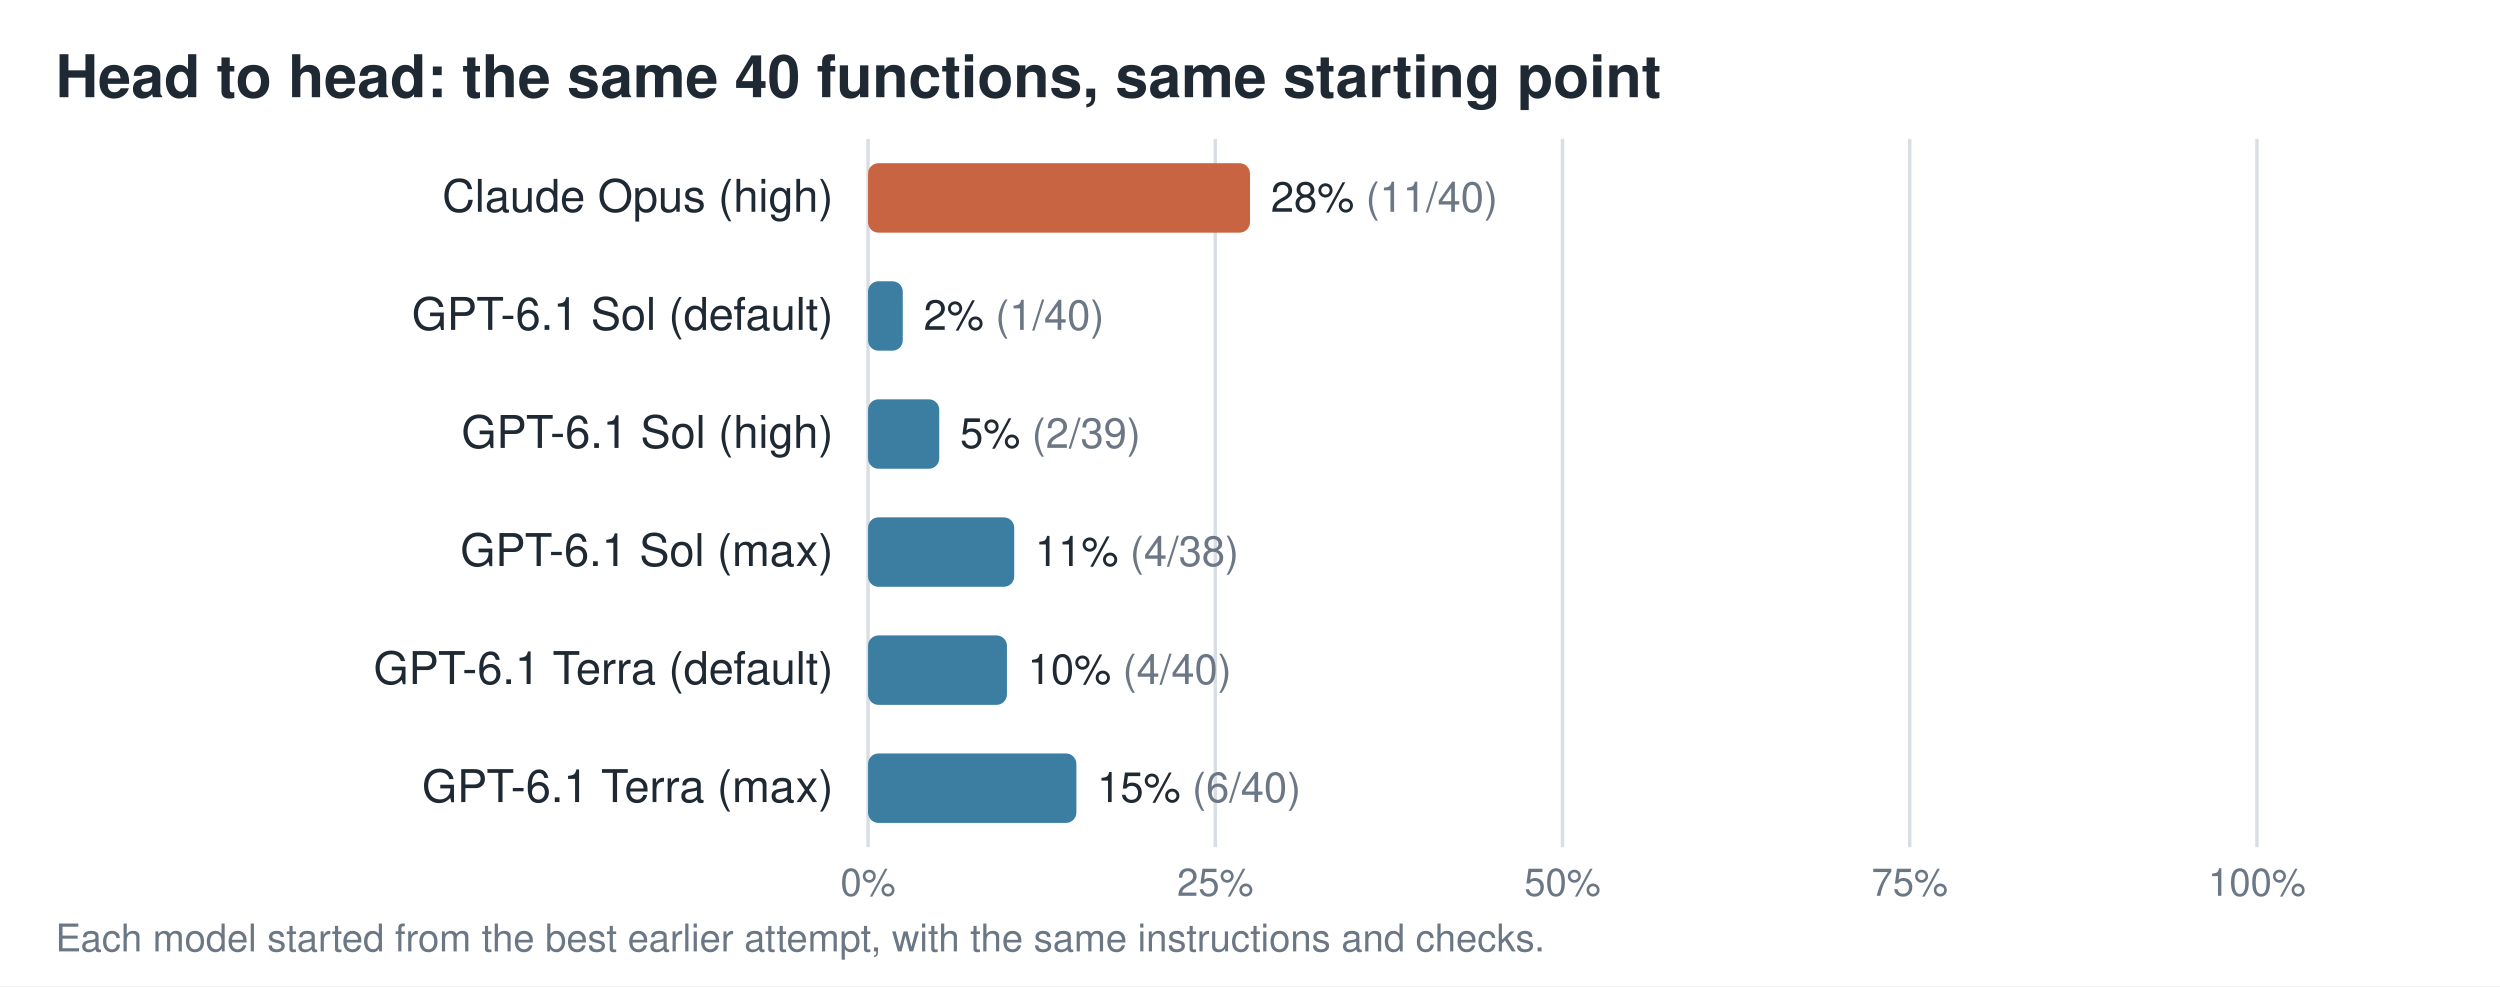
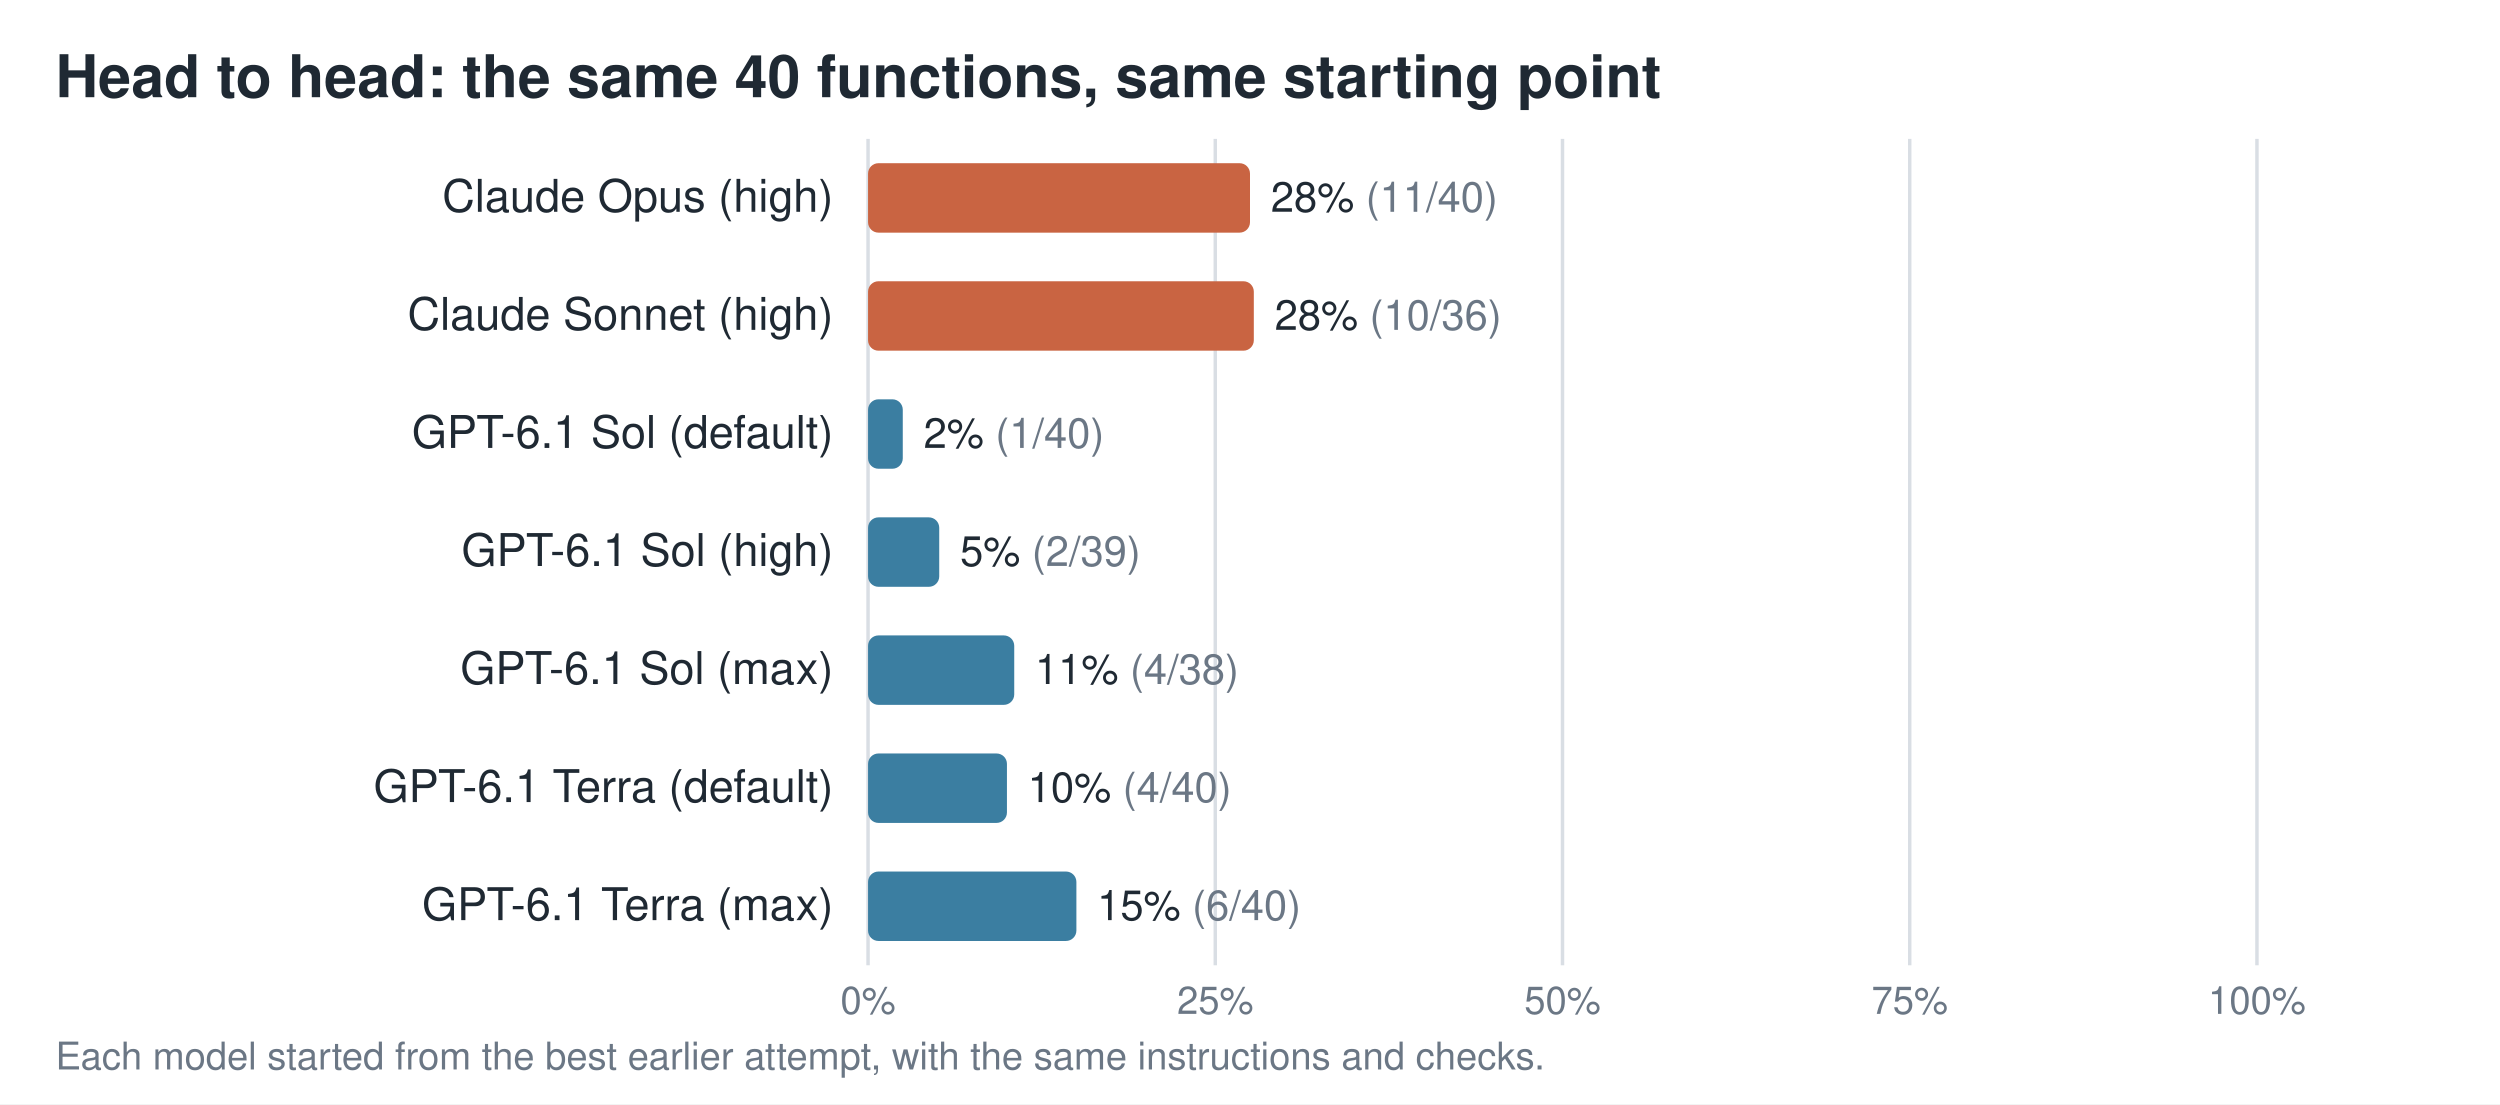
- <svg xmlns="http://www.w3.org/2000/svg" viewBox="0 0 720 284" width="720" height="284" font-family="-apple-system,Segoe UI,Helvetica,Arial,sans-serif" role="img" aria-label="Head to head: the same 40 functions, same starting point">
+ <svg xmlns="http://www.w3.org/2000/svg" viewBox="0 0 720 318" width="720" height="318" font-family="-apple-system,Segoe UI,Helvetica,Arial,sans-serif" role="img" aria-label="Head to head: the same 40 functions, same starting point">
  <rect width="100%" height="100%" fill="#ffffff" />
  <text x="16" y="28" font-size="17" font-weight="600" fill="#1f2933">Head to head: the same 40 functions, same starting point</text>
-   <line x1="250.0" y1="40" x2="250.0" y2="244" stroke="#d9dee4" />
-   <text x="250.0" y="258" font-size="11" fill="#6b7785" text-anchor="middle">0%</text>
-   <line x1="350.0" y1="40" x2="350.0" y2="244" stroke="#d9dee4" />
-   <text x="350.0" y="258" font-size="11" fill="#6b7785" text-anchor="middle">25%</text>
-   <line x1="450.0" y1="40" x2="450.0" y2="244" stroke="#d9dee4" />
-   <text x="450.0" y="258" font-size="11" fill="#6b7785" text-anchor="middle">50%</text>
-   <line x1="550.0" y1="40" x2="550.0" y2="244" stroke="#d9dee4" />
-   <text x="550.0" y="258" font-size="11" fill="#6b7785" text-anchor="middle">75%</text>
-   <line x1="650.0" y1="40" x2="650.0" y2="244" stroke="#d9dee4" />
-   <text x="650.0" y="258" font-size="11" fill="#6b7785" text-anchor="middle">100%</text>
+   <line x1="250.0" y1="40" x2="250.0" y2="278" stroke="#d9dee4" />
+   <text x="250.0" y="292" font-size="11" fill="#6b7785" text-anchor="middle">0%</text>
+   <line x1="350.0" y1="40" x2="350.0" y2="278" stroke="#d9dee4" />
+   <text x="350.0" y="292" font-size="11" fill="#6b7785" text-anchor="middle">25%</text>
+   <line x1="450.0" y1="40" x2="450.0" y2="278" stroke="#d9dee4" />
+   <text x="450.0" y="292" font-size="11" fill="#6b7785" text-anchor="middle">50%</text>
+   <line x1="550.0" y1="40" x2="550.0" y2="278" stroke="#d9dee4" />
+   <text x="550.0" y="292" font-size="11" fill="#6b7785" text-anchor="middle">75%</text>
+   <line x1="650.0" y1="40" x2="650.0" y2="278" stroke="#d9dee4" />
+   <text x="650.0" y="292" font-size="11" fill="#6b7785" text-anchor="middle">100%</text>
  <text x="240" y="61" font-size="13" fill="#1f2933" text-anchor="end">Claude Opus (high)</text>
  <rect x="250" y="47" width="110.0" height="20" rx="3" fill="#c96442" />
  <text x="366.0" y="61" font-size="12" fill="#1f2933">28% <tspan fill="#6b7785">(11/40)</tspan>
  </text>
-   <text x="240" y="95" font-size="13" fill="#1f2933" text-anchor="end">GPT-6.1 Sol (default)</text>
-   <rect x="250" y="81" width="10.0" height="20" rx="3" fill="#3b7ea1" />
-   <text x="266.0" y="95" font-size="12" fill="#1f2933">2% <tspan fill="#6b7785">(1/40)</tspan>
+   <text x="240" y="95" font-size="13" fill="#1f2933" text-anchor="end">Claude Sonnet (high)</text>
+   <rect x="250" y="81" width="111.1" height="20" rx="3" fill="#c96442" />
+   <text x="367.1" y="95" font-size="12" fill="#1f2933">28% <tspan fill="#6b7785">(10/36)</tspan>
  </text>
-   <text x="240" y="129" font-size="13" fill="#1f2933" text-anchor="end">GPT-6.1 Sol (high)</text>
-   <rect x="250" y="115" width="20.5" height="20" rx="3" fill="#3b7ea1" />
-   <text x="276.5" y="129" font-size="12" fill="#1f2933">5% <tspan fill="#6b7785">(2/39)</tspan>
+   <text x="240" y="129" font-size="13" fill="#1f2933" text-anchor="end">GPT-6.1 Sol (default)</text>
+   <rect x="250" y="115" width="10.0" height="20" rx="3" fill="#3b7ea1" />
+   <text x="266.0" y="129" font-size="12" fill="#1f2933">2% <tspan fill="#6b7785">(1/40)</tspan>
  </text>
-   <text x="240" y="163" font-size="13" fill="#1f2933" text-anchor="end">GPT-6.1 Sol (max)</text>
-   <rect x="250" y="149" width="42.1" height="20" rx="3" fill="#3b7ea1" />
-   <text x="298.1" y="163" font-size="12" fill="#1f2933">11% <tspan fill="#6b7785">(4/38)</tspan>
+   <text x="240" y="163" font-size="13" fill="#1f2933" text-anchor="end">GPT-6.1 Sol (high)</text>
+   <rect x="250" y="149" width="20.5" height="20" rx="3" fill="#3b7ea1" />
+   <text x="276.5" y="163" font-size="12" fill="#1f2933">5% <tspan fill="#6b7785">(2/39)</tspan>
  </text>
-   <text x="240" y="197" font-size="13" fill="#1f2933" text-anchor="end">GPT-6.1 Terra (default)</text>
-   <rect x="250" y="183" width="40.0" height="20" rx="3" fill="#3b7ea1" />
-   <text x="296.0" y="197" font-size="12" fill="#1f2933">10% <tspan fill="#6b7785">(4/40)</tspan>
+   <text x="240" y="197" font-size="13" fill="#1f2933" text-anchor="end">GPT-6.1 Sol (max)</text>
+   <rect x="250" y="183" width="42.1" height="20" rx="3" fill="#3b7ea1" />
+   <text x="298.1" y="197" font-size="12" fill="#1f2933">11% <tspan fill="#6b7785">(4/38)</tspan>
  </text>
-   <text x="240" y="231" font-size="13" fill="#1f2933" text-anchor="end">GPT-6.1 Terra (max)</text>
-   <rect x="250" y="217" width="60.0" height="20" rx="3" fill="#3b7ea1" />
-   <text x="316.0" y="231" font-size="12" fill="#1f2933">15% <tspan fill="#6b7785">(6/40)</tspan>
+   <text x="240" y="231" font-size="13" fill="#1f2933" text-anchor="end">GPT-6.1 Terra (default)</text>
+   <rect x="250" y="217" width="40.0" height="20" rx="3" fill="#3b7ea1" />
+   <text x="296.0" y="231" font-size="12" fill="#1f2933">10% <tspan fill="#6b7785">(4/40)</tspan>
  </text>
-   <text x="16" y="274" font-size="11" fill="#6b7785">Each model started from the best earlier attempt, with the same instructions and checks.</text>
+   <text x="240" y="265" font-size="13" fill="#1f2933" text-anchor="end">GPT-6.1 Terra (max)</text>
+   <rect x="250" y="251" width="60.0" height="20" rx="3" fill="#3b7ea1" />
+   <text x="316.0" y="265" font-size="12" fill="#1f2933">15% <tspan fill="#6b7785">(6/40)</tspan>
+   </text>
+   <text x="16" y="308" font-size="11" fill="#6b7785">Each model started from the best earlier attempt, with the same instructions and checks.</text>
</svg>
